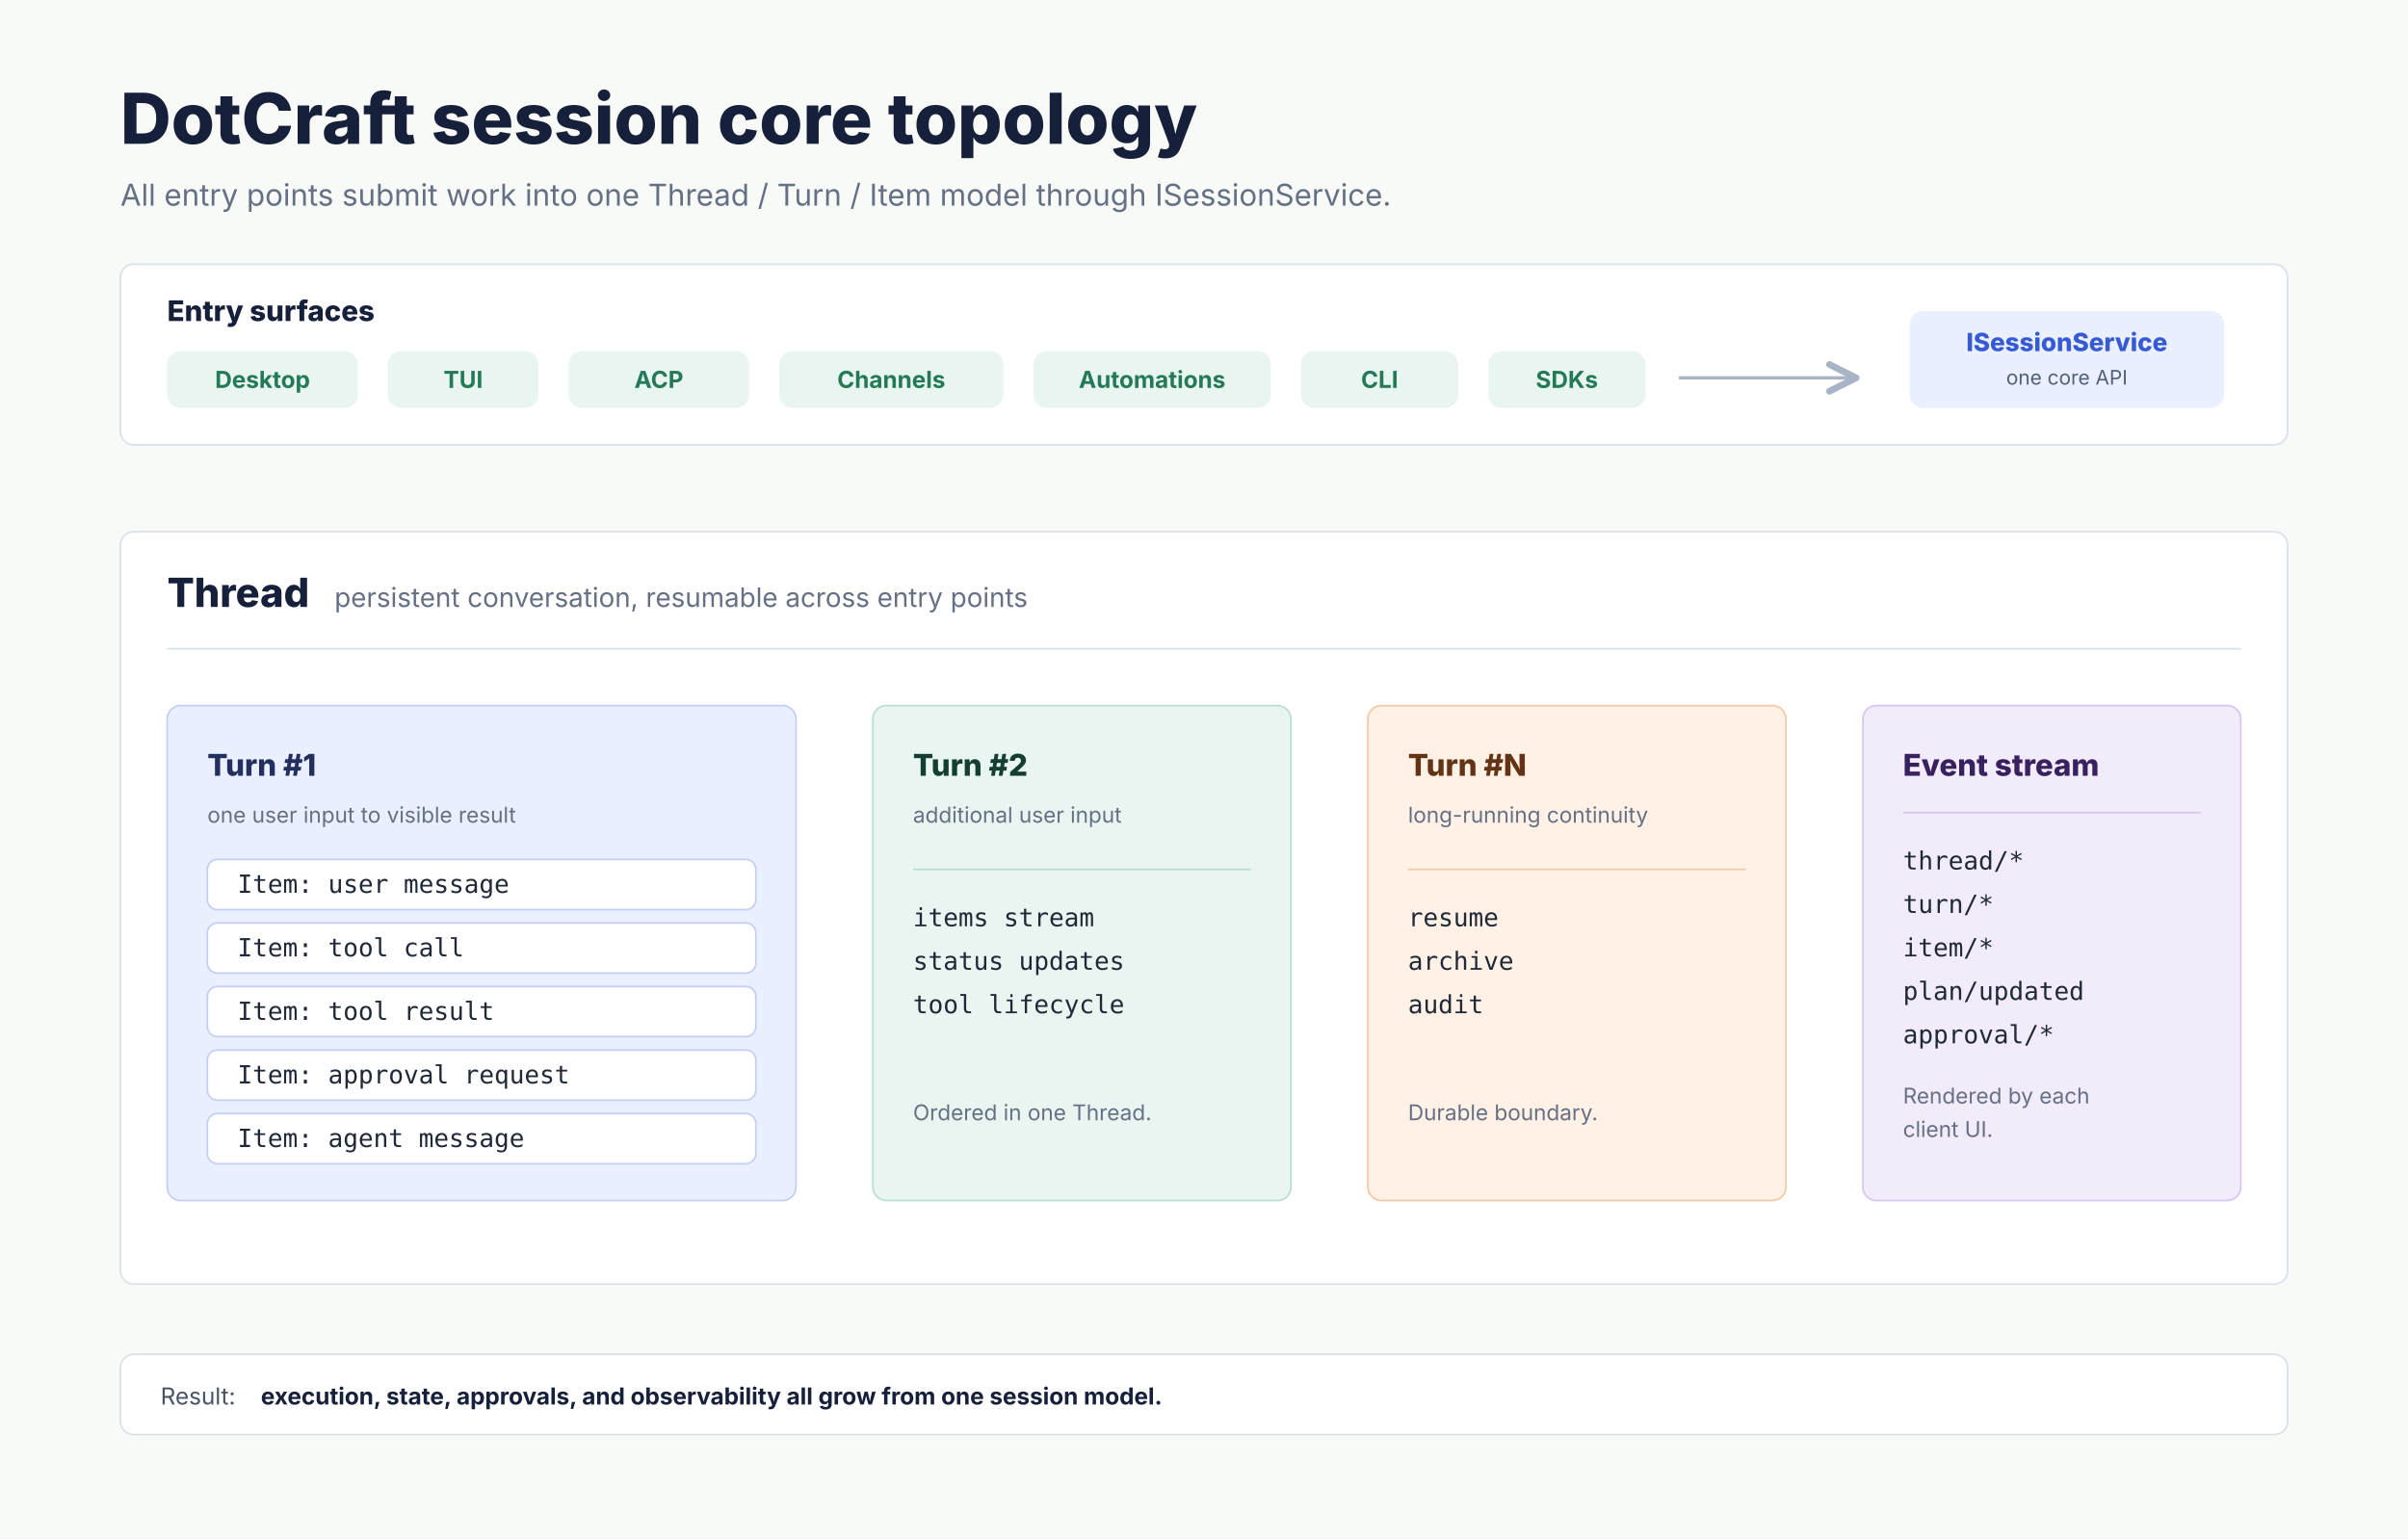
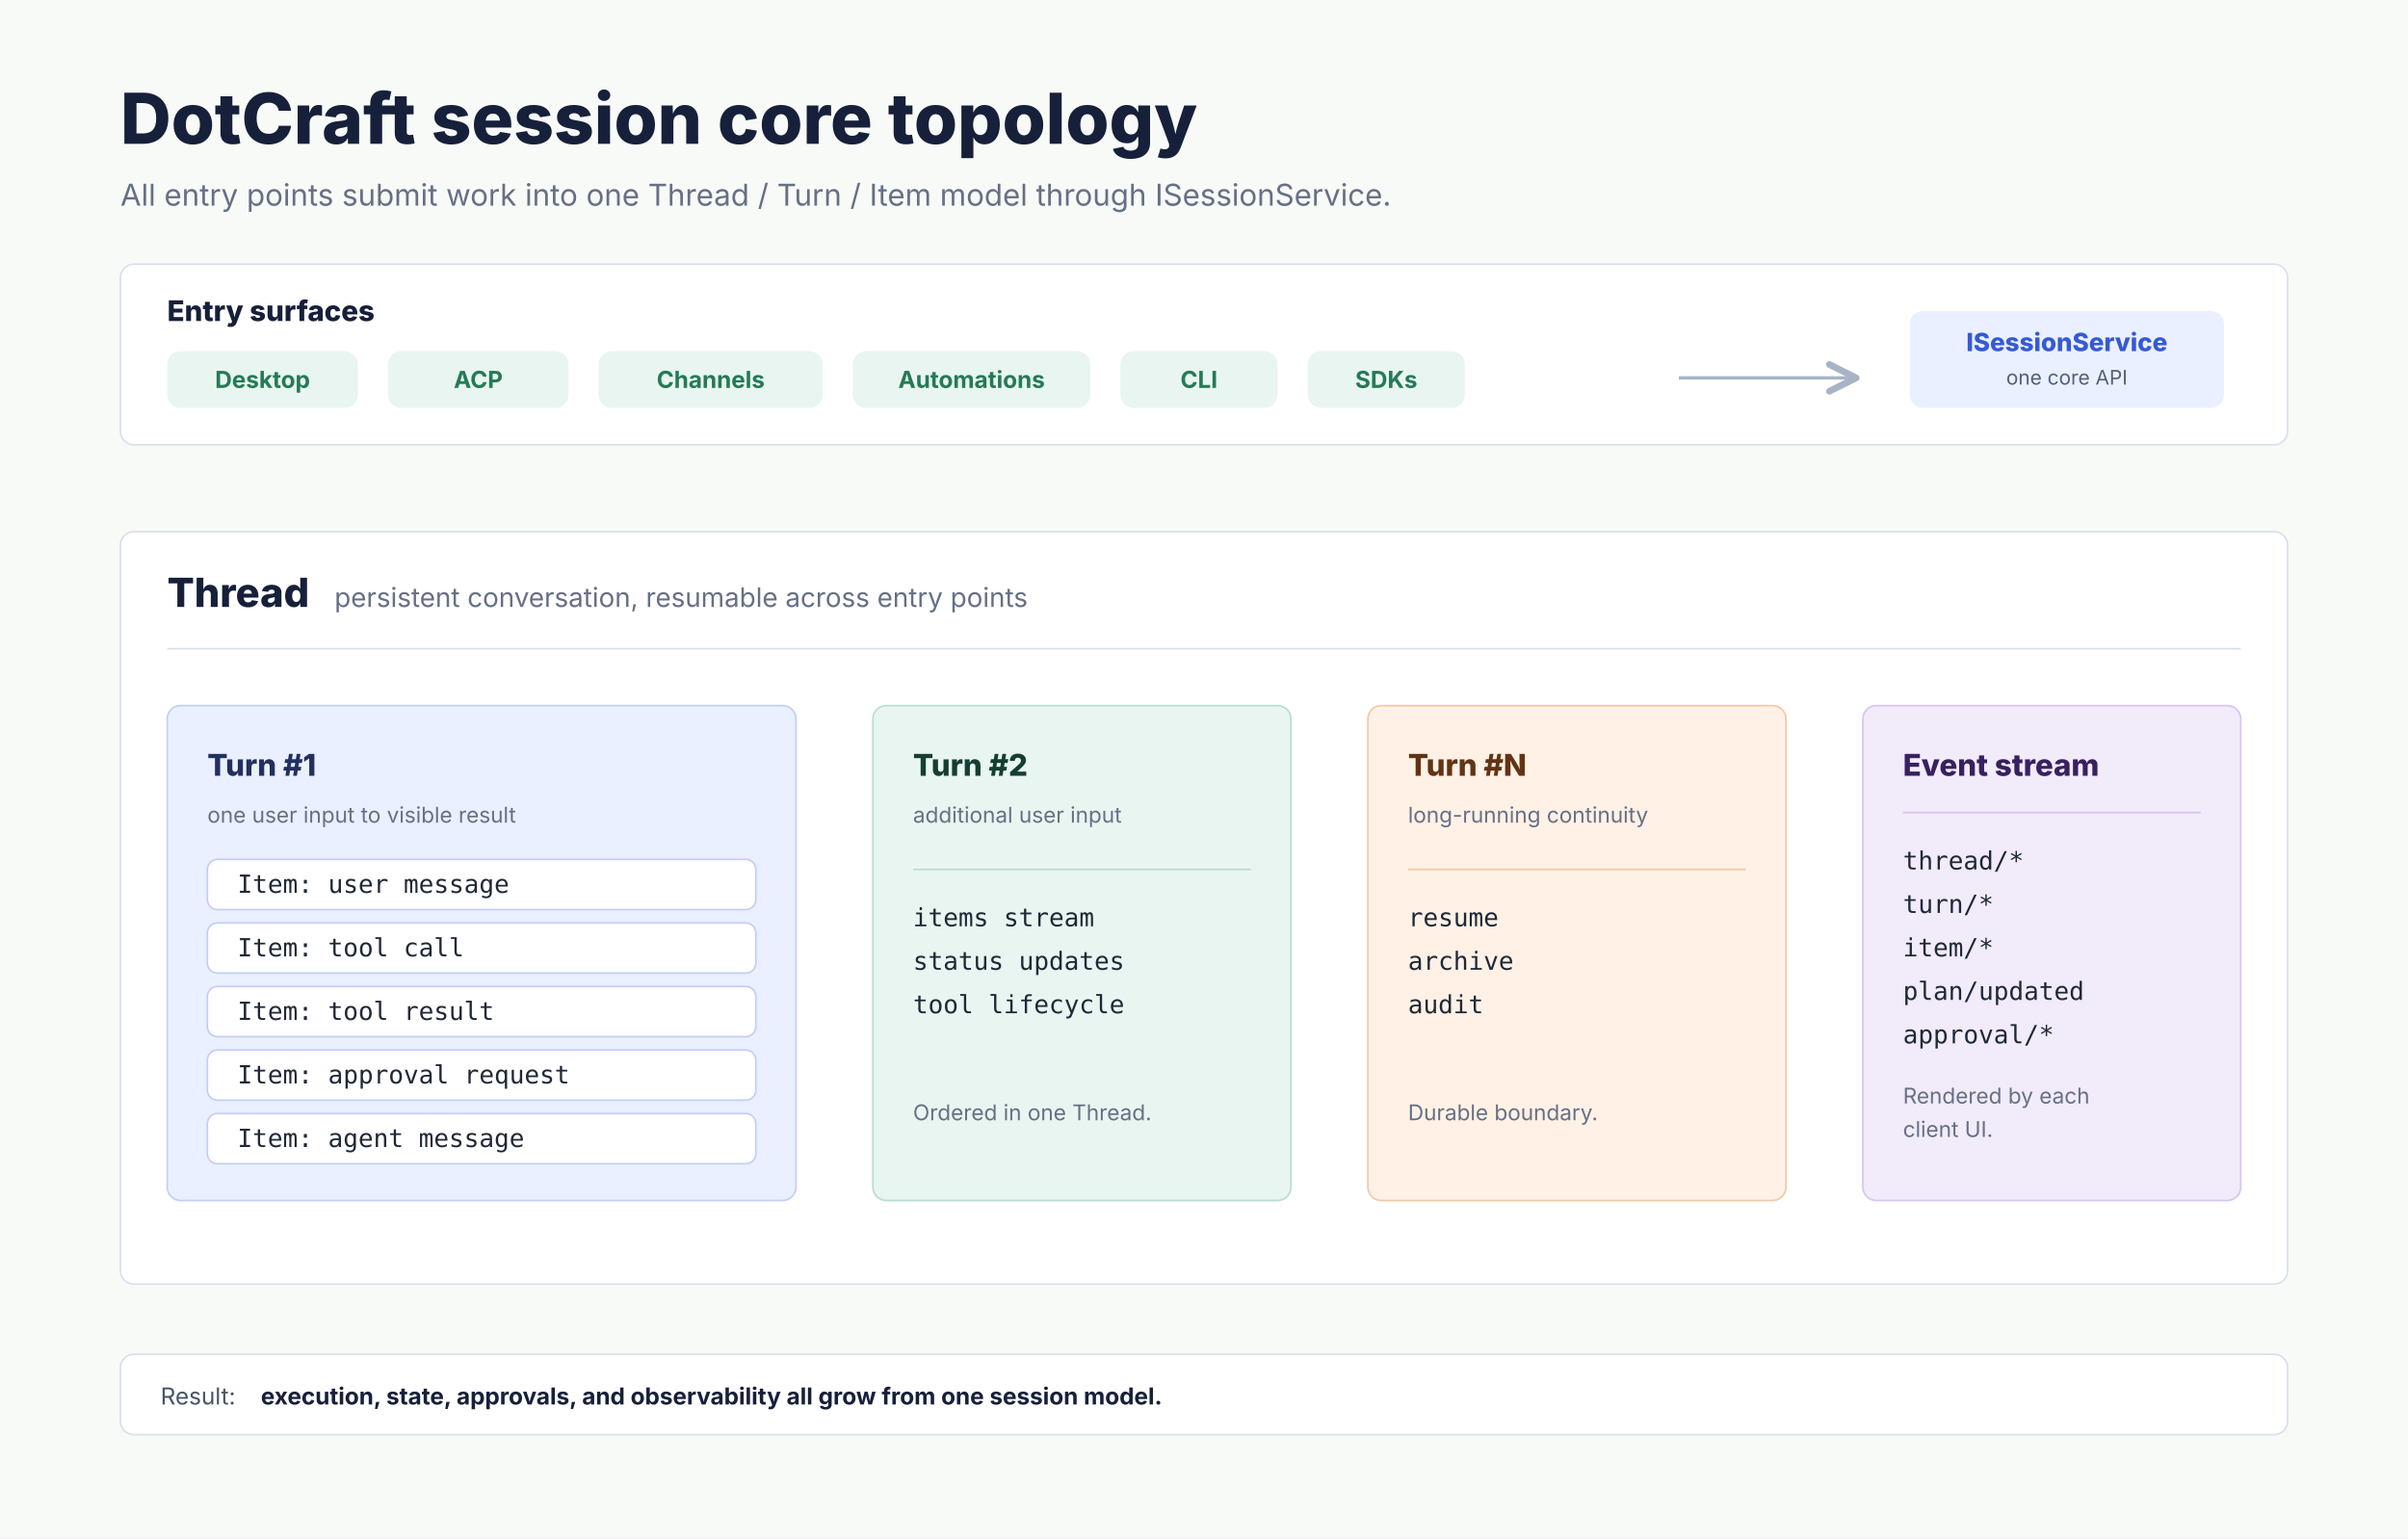
<svg xmlns="http://www.w3.org/2000/svg" width="1440" height="920" viewBox="0 0 1440 920" fill="none" role="img" aria-labelledby="title desc">
  <style>
    text { font-family: Inter, ui-sans-serif, system-ui, -apple-system, BlinkMacSystemFont, "Segoe UI", sans-serif; letter-spacing: 0; }
    .title { fill: #17203A; font-size: 42px; font-weight: 760; }
    .subtitle { fill: #667085; font-size: 18px; }
    .cardTitle { font-size: 24px; font-weight: 760; }
    .smallTitle { font-size: 18px; font-weight: 760; }
    .label { font-size: 14px; font-weight: 720; }
    .body { fill: #1F2937; font-size: 15px; }
    .mono { fill: #1F2937; font-size: 15px; font-family: "Cascadia Mono", ui-monospace, SFMono-Regular, Menlo, monospace; }
    .muted { fill: #667085; font-size: 13px; }
  </style>
  <defs>
    <marker id="arrow" markerWidth="12" markerHeight="12" refX="10" refY="6" orient="auto">
      <path d="M2 2L10 6L2 10" fill="none" stroke="#A8B4C6" stroke-width="2" stroke-linecap="round" stroke-linejoin="round" />
    </marker>
  </defs>
  <rect width="1440" height="920" fill="#F8FAF7" />
  <text x="72" y="86" class="title">DotCraft session core topology</text>
  <text x="72" y="123" class="subtitle">All entry points submit work into one Thread / Turn / Item model through ISessionService.</text>
  <g transform="translate(72 158)">
    <rect x="0" y="0" width="1296" height="108" rx="8" fill="#FFFFFF" stroke="#D9E0EA" />
    <text x="28" y="34" fill="#17203A" font-size="17" font-weight="760">Entry surfaces</text>
    <g transform="translate(28 52)">
      <rect x="0" y="0" width="114" height="34" rx="8" fill="#E9F5F0" />
      <text x="57" y="22" text-anchor="middle" fill="#247A57" font-size="14" font-weight="720">Desktop</text>
-       <rect x="132" y="0" width="90" height="34" rx="8" fill="#E9F5F0" />
-       <text x="177" y="22" text-anchor="middle" fill="#247A57" font-size="14" font-weight="720">TUI</text>
-       <rect x="240" y="0" width="108" height="34" rx="8" fill="#E9F5F0" />
-       <text x="294" y="22" text-anchor="middle" fill="#247A57" font-size="14" font-weight="720">ACP</text>
-       <rect x="366" y="0" width="134" height="34" rx="8" fill="#E9F5F0" />
-       <text x="433" y="22" text-anchor="middle" fill="#247A57" font-size="14" font-weight="720">Channels</text>
-       <rect x="518" y="0" width="142" height="34" rx="8" fill="#E9F5F0" />
-       <text x="589" y="22" text-anchor="middle" fill="#247A57" font-size="14" font-weight="720">Automations</text>
-       <rect x="678" y="0" width="94" height="34" rx="8" fill="#E9F5F0" />
-       <text x="725" y="22" text-anchor="middle" fill="#247A57" font-size="14" font-weight="720">CLI</text>
-       <rect x="790" y="0" width="94" height="34" rx="8" fill="#E9F5F0" />
-       <text x="837" y="22" text-anchor="middle" fill="#247A57" font-size="14" font-weight="720">SDKs</text>
+       <rect x="132" y="0" width="108" height="34" rx="8" fill="#E9F5F0" />
+       <text x="186" y="22" text-anchor="middle" fill="#247A57" font-size="14" font-weight="720">ACP</text>
+       <rect x="258" y="0" width="134" height="34" rx="8" fill="#E9F5F0" />
+       <text x="325" y="22" text-anchor="middle" fill="#247A57" font-size="14" font-weight="720">Channels</text>
+       <rect x="410" y="0" width="142" height="34" rx="8" fill="#E9F5F0" />
+       <text x="481" y="22" text-anchor="middle" fill="#247A57" font-size="14" font-weight="720">Automations</text>
+       <rect x="570" y="0" width="94" height="34" rx="8" fill="#E9F5F0" />
+       <text x="617" y="22" text-anchor="middle" fill="#247A57" font-size="14" font-weight="720">CLI</text>
+       <rect x="682" y="0" width="94" height="34" rx="8" fill="#E9F5F0" />
+       <text x="729" y="22" text-anchor="middle" fill="#247A57" font-size="14" font-weight="720">SDKs</text>
    </g>
    <path d="M932 68H1038" stroke="#A8B4C6" stroke-width="2" marker-end="url(#arrow)" />
    <g transform="translate(1070 28)">
      <rect x="0" y="0" width="188" height="58" rx="8" fill="#EAF0FF" />
      <text x="94" y="24" text-anchor="middle" fill="#3659D4" font-size="15" font-weight="760">ISessionService</text>
      <text x="94" y="44" text-anchor="middle" fill="#52607A" font-size="12">one core API</text>
    </g>
  </g>
  <g transform="translate(72 318)">
    <rect x="0" y="0" width="1296" height="450" rx="8" fill="#FFFFFF" stroke="#D9E0EA" />
    <text x="28" y="45" class="cardTitle" fill="#17203A">Thread</text>
    <text x="128" y="45" fill="#667085" font-size="16">persistent conversation, resumable across entry points</text>
    <line x1="28" y1="70" x2="1268" y2="70" stroke="#D9E0EA" />
    <g transform="translate(28 104)">
      <rect x="0" y="0" width="376" height="296" rx="8" fill="#EAF0FF" stroke="#C2CEF7" />
      <text x="24" y="42" class="smallTitle" fill="#23305F">Turn #1</text>
      <text x="24" y="70" class="muted">one user input to visible result</text>
      <g transform="translate(24 92)">
        <rect x="0" y="0" width="328" height="30" rx="6" fill="#FFFFFF" stroke="#C2CEF7" />
        <text x="18" y="20" class="mono">Item: user message</text>
        <rect x="0" y="38" width="328" height="30" rx="6" fill="#FFFFFF" stroke="#C2CEF7" />
        <text x="18" y="58" class="mono">Item: tool call</text>
        <rect x="0" y="76" width="328" height="30" rx="6" fill="#FFFFFF" stroke="#C2CEF7" />
        <text x="18" y="96" class="mono">Item: tool result</text>
        <rect x="0" y="114" width="328" height="30" rx="6" fill="#FFFFFF" stroke="#C2CEF7" />
        <text x="18" y="134" class="mono">Item: approval request</text>
        <rect x="0" y="152" width="328" height="30" rx="6" fill="#FFFFFF" stroke="#C2CEF7" />
        <text x="18" y="172" class="mono">Item: agent message</text>
      </g>
    </g>
    <g transform="translate(450 104)">
      <rect x="0" y="0" width="250" height="296" rx="8" fill="#E9F5F0" stroke="#B7DED0" />
      <text x="24" y="42" class="smallTitle" fill="#153E33">Turn #2</text>
      <text x="24" y="70" class="muted">additional user input</text>
      <line x1="24" y1="98" x2="226" y2="98" stroke="#B7DED0" />
      <text x="24" y="132" class="mono">items stream</text>
      <text x="24" y="158" class="mono">status updates</text>
      <text x="24" y="184" class="mono">tool lifecycle</text>
      <text x="24" y="248" class="muted">Ordered in one Thread.</text>
    </g>
    <g transform="translate(746 104)">
      <rect x="0" y="0" width="250" height="296" rx="8" fill="#FFF1E6" stroke="#F3C9A4" />
      <text x="24" y="42" class="smallTitle" fill="#623314">Turn #N</text>
      <text x="24" y="70" class="muted">long-running continuity</text>
      <line x1="24" y1="98" x2="226" y2="98" stroke="#F3C9A4" />
      <text x="24" y="132" class="mono">resume</text>
      <text x="24" y="158" class="mono">archive</text>
      <text x="24" y="184" class="mono">audit</text>
      <text x="24" y="248" class="muted">Durable boundary.</text>
    </g>
    <g transform="translate(1042 104)">
      <rect x="0" y="0" width="226" height="296" rx="8" fill="#F1EBFA" stroke="#D7C5EF" />
      <text x="24" y="42" class="smallTitle" fill="#39205F">Event stream</text>
      <line x1="24" y1="64" x2="202" y2="64" stroke="#D7C5EF" />
      <text x="24" y="98" class="mono">thread/*</text>
      <text x="24" y="124" class="mono">turn/*</text>
      <text x="24" y="150" class="mono">item/*</text>
      <text x="24" y="176" class="mono">plan/updated</text>
      <text x="24" y="202" class="mono">approval/*</text>
      <text x="24" y="238" class="muted">Rendered by each</text>
      <text x="24" y="258" class="muted">client UI.</text>
    </g>
  </g>
  <g transform="translate(72 810)">
    <rect x="0" y="0" width="1296" height="48" rx="8" fill="#FFFFFF" stroke="#D9E0EA" />
    <text x="24" y="30" fill="#475467" font-size="14">Result:</text>
    <text x="84" y="30" fill="#17203A" font-size="14" font-weight="720">execution, state, approvals, and observability all grow from one session model.</text>
  </g>
</svg>
